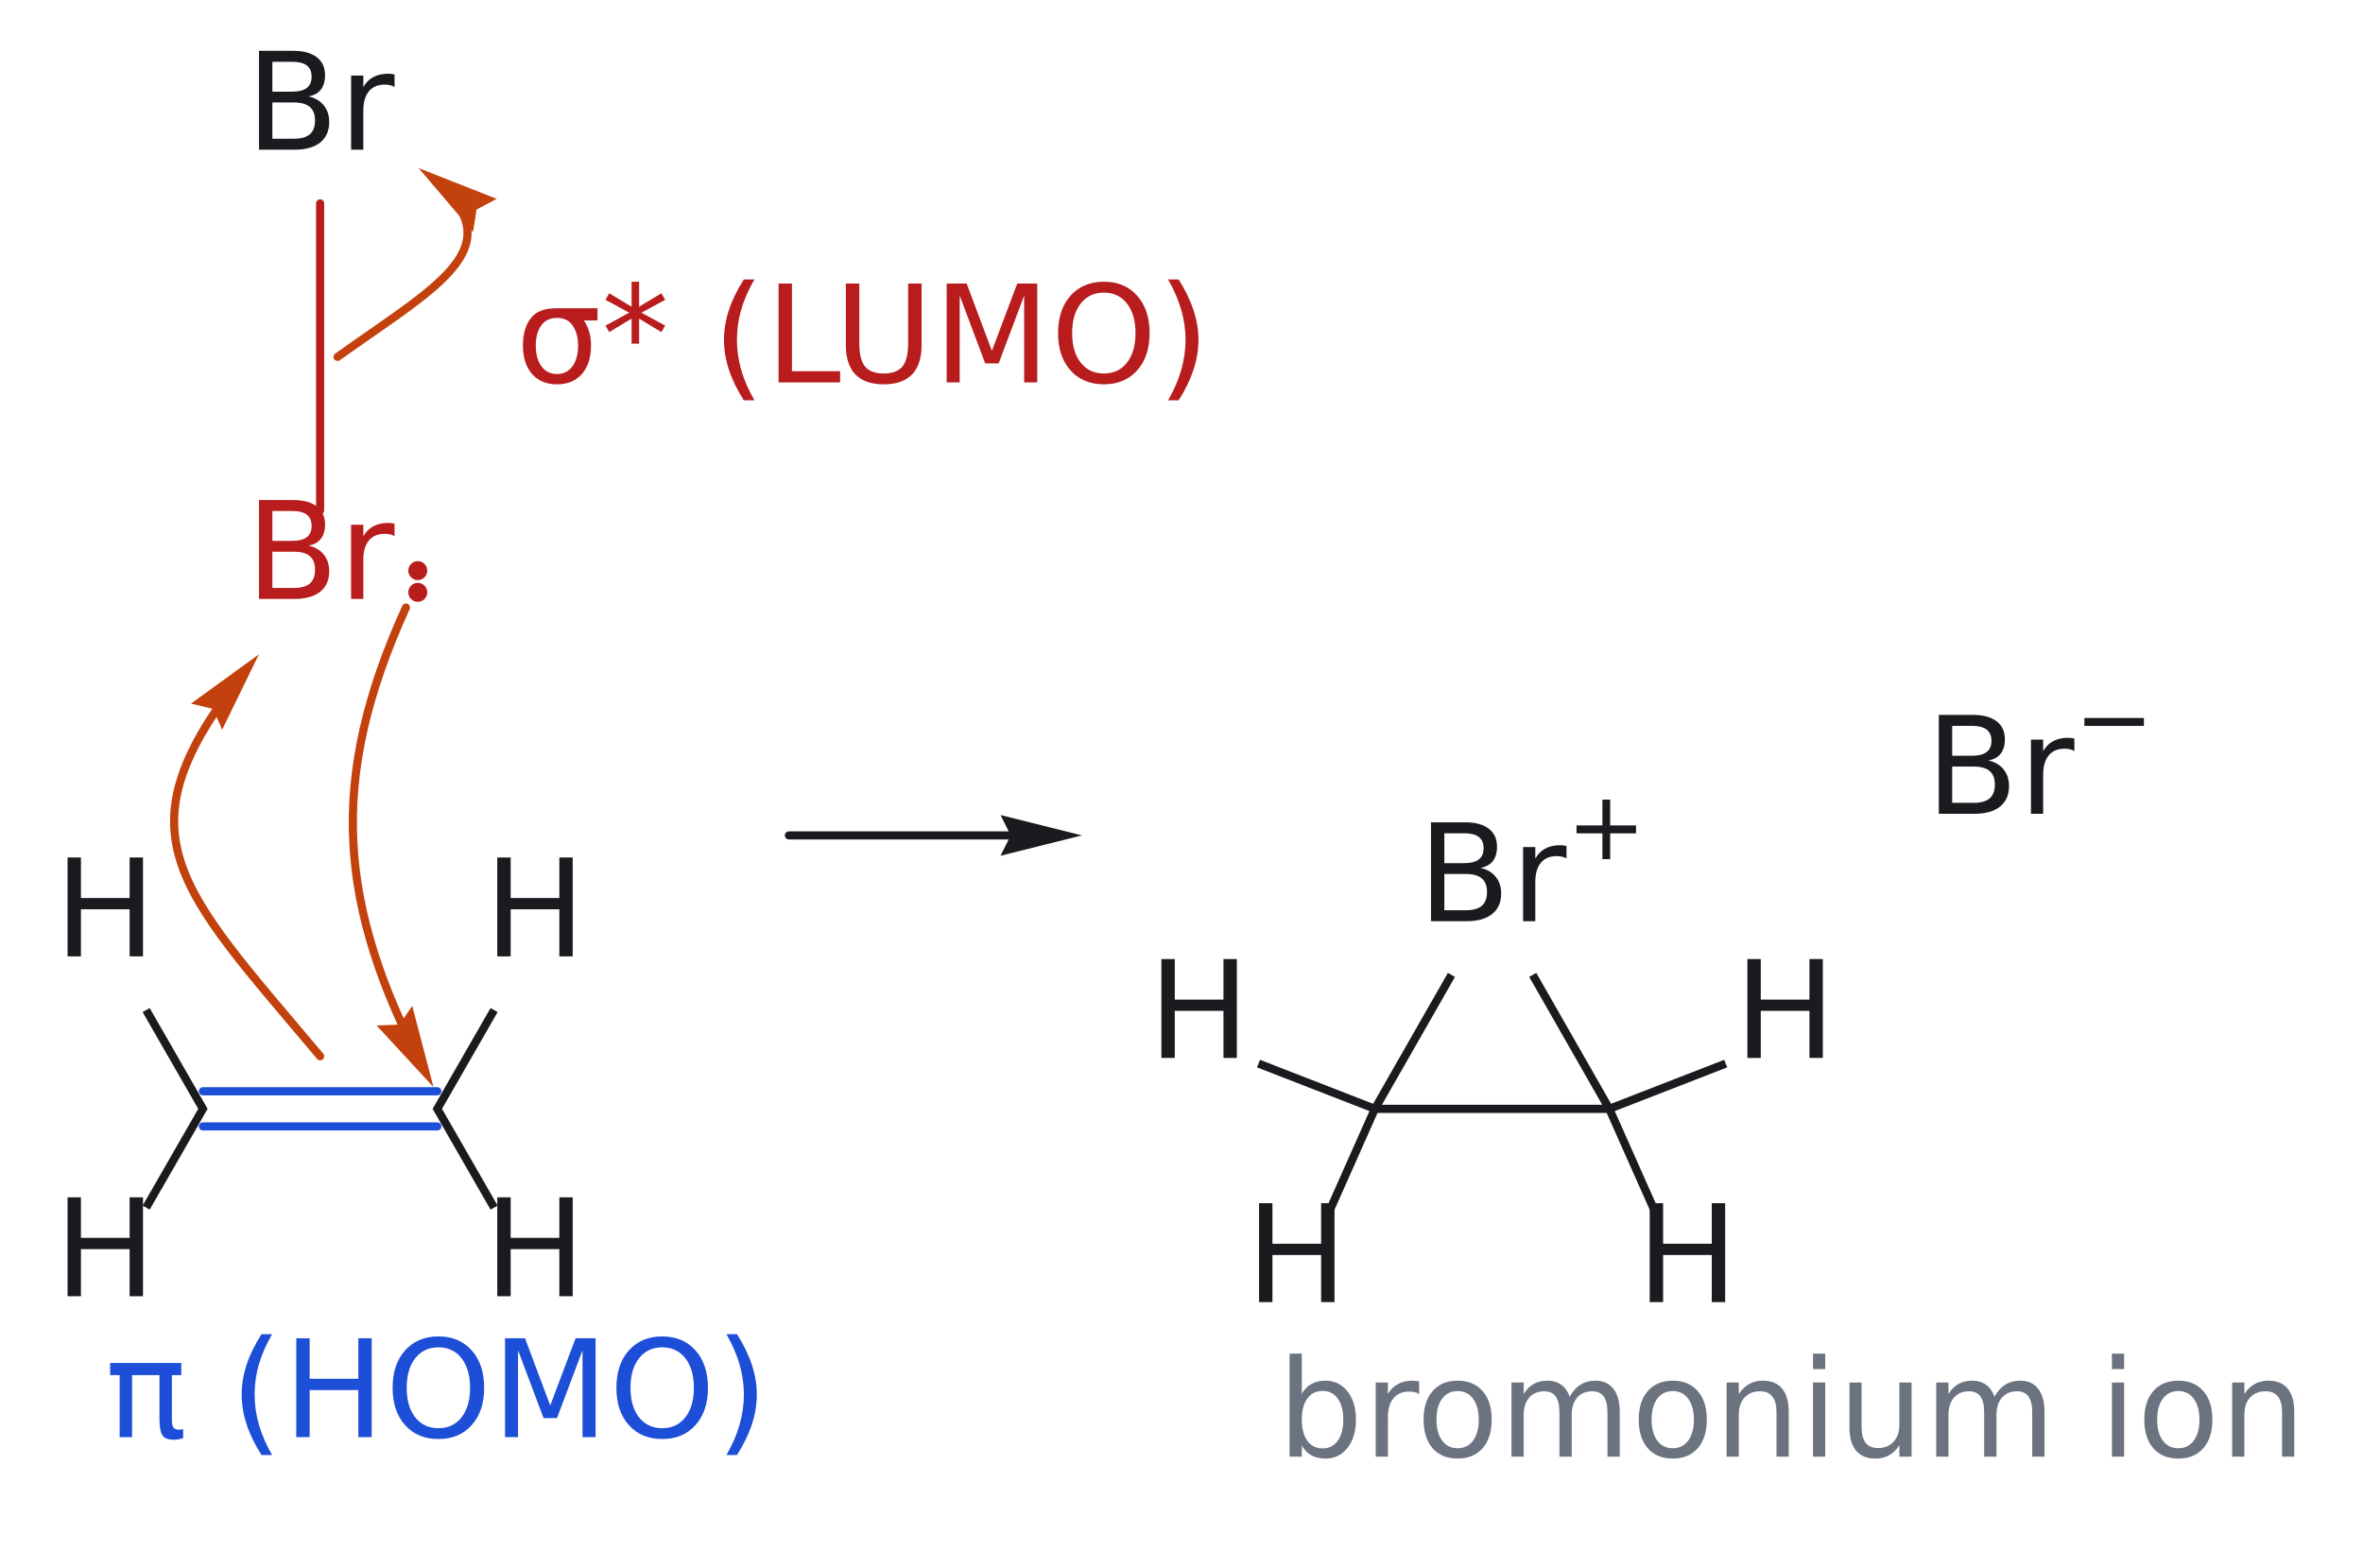
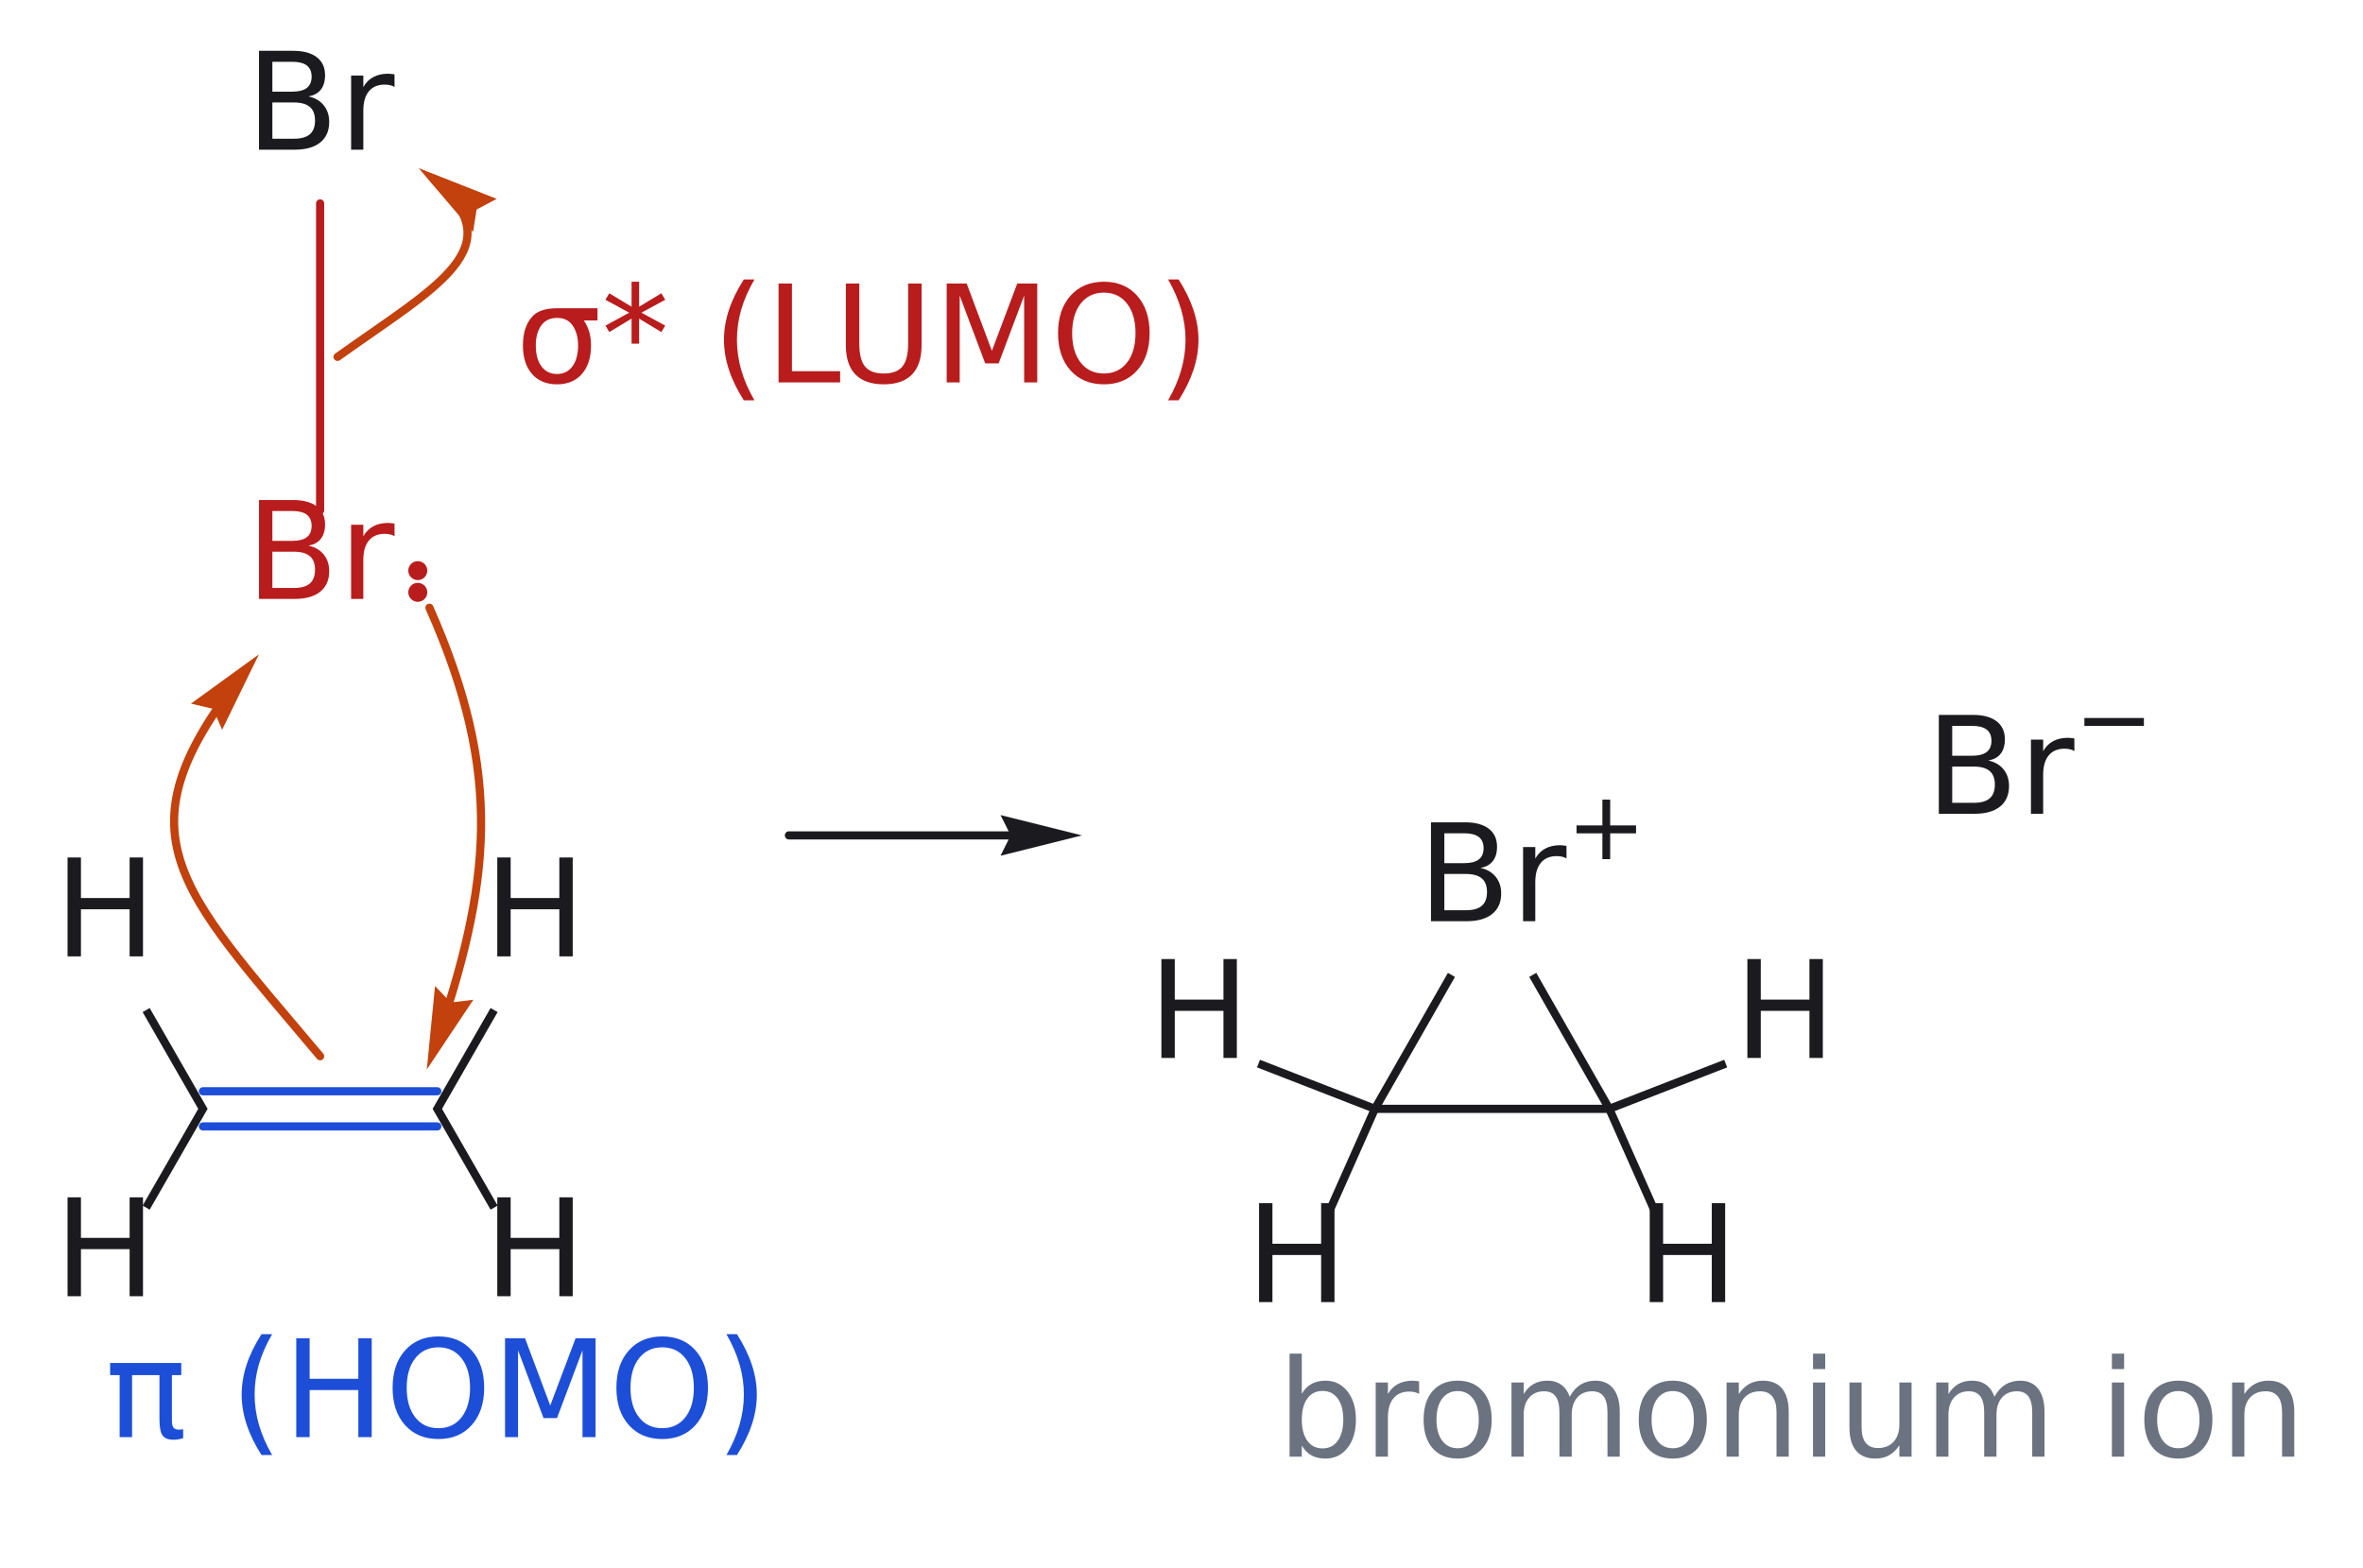
<svg xmlns="http://www.w3.org/2000/svg" viewBox="-68.833 -238.109 508.097 336.459" width="315" height="209">
  <style>.c-ink.fill{fill:#1b1b1f}.c-ink.stroke{stroke:#1b1b1f}.c-arrow.fill{fill:#c2410c}.c-arrow.stroke{stroke:#c2410c}.c-nu.fill{fill:#1d4ed8}.c-nu.stroke{stroke:#1d4ed8}.c-el.fill{fill:#b91c1c}.c-el.stroke{stroke:#b91c1c}.c-good.fill{fill:#15803d}.c-good.stroke{stroke:#15803d}.c-muted.fill{fill:#6b7280}.c-muted.stroke{stroke:#6b7280}@media (prefers-color-scheme: dark){.c-ink.fill{fill:#e6e6ea}.c-ink.stroke{stroke:#e6e6ea}.c-arrow.fill{fill:#ff9f5a}.c-arrow.stroke{stroke:#ff9f5a}.c-nu.fill{fill:#8ab4ff}.c-nu.stroke{stroke:#8ab4ff}.c-el.fill{fill:#ff8a8a}.c-el.stroke{stroke:#ff8a8a}.c-good.fill{fill:#6ee7a0}.c-good.stroke{stroke:#6ee7a0}.c-muted.fill{fill:#9ca3af}.c-muted.stroke{stroke:#9ca3af}}</style>
  <path class="c-nu stroke" d="M-25.2 -3.78 L25.2 -3.78 " fill="none" stroke-width="1.75" stroke-linecap="round" stroke-linejoin="round" />
  <path class="c-nu stroke" d="M-25.2 3.78 L25.2 3.78 " fill="none" stroke-width="1.75" stroke-linecap="round" stroke-linejoin="round" />
  <path class="c-el stroke" d="M0 -128.698 L0 -194.702 " fill="none" stroke-width="1.75" stroke-linecap="round" stroke-linejoin="round" />
  <path class="c-ink fill stroke" d="M-24.191 0 L-36.649 -21.678 L-38.167 -20.806 L-26.209 -0 Z M-26.209 0 L-38.167 20.806 L-36.649 21.678 L-24.191 -0 Z M26.209 -0 L38.167 -20.806 L36.649 -21.678 L24.191 0 Z M24.191 -0 L36.649 21.678 L38.167 20.806 L26.209 0 Z M227.369 0.875 L276.631 0.875 L277.2 0 L275.692 -0.875 L228.308 -0.875 L226.8 0 Z M226.414 -1.089 L202.087 -10.549 L201.453 -8.918 L225.628 0.483 L226.8 0 Z M225.628 0.483 L216 22.147 L217.599 22.857 L227.369 0.875 L226.8 0 Z M278.372 0.483 L302.547 -8.918 L301.913 -10.549 L277.586 -1.089 L277.2 0 Z M276.631 0.875 L286.401 22.857 L288 22.147 L278.372 0.483 L277.2 0 Z M228.308 -0.875 L244.018 -28.368 L242.499 -29.236 L226.414 -1.089 L226.8 0 Z M277.586 -1.089 L261.501 -29.236 L259.982 -28.368 L275.692 -0.875 L277.2 0 Z " stroke-width="0" stroke-linecap="round" stroke-linejoin="round" />
  <text class="c-ink fill" xml:space="preserve" x="-57.166" y="-52.982" font-family="DejaVu Sans" font-size="29.167" font-weight="normal" font-style="normal" text-decoration="none" dominant-baseline="text-before-edge">H</text>
  <text class="c-ink fill" xml:space="preserve" x="-57.166" y="20.098" font-family="DejaVu Sans" font-size="29.167" font-weight="normal" font-style="normal" text-decoration="none" dominant-baseline="text-before-edge">H</text>
  <text class="c-ink fill" xml:space="preserve" x="35.234" y="-52.982" font-family="DejaVu Sans" font-size="29.167" font-weight="normal" font-style="normal" text-decoration="none" dominant-baseline="text-before-edge">H</text>
  <text class="c-ink fill" xml:space="preserve" x="35.234" y="20.098" font-family="DejaVu Sans" font-size="29.167" font-weight="normal" font-style="normal" text-decoration="none" dominant-baseline="text-before-edge">H</text>
  <text class="c-el fill" xml:space="preserve" x="-16" y="-129.842" font-family="DejaVu Sans" font-size="29.167" font-weight="normal" font-style="normal" text-decoration="none" dominant-baseline="text-before-edge">Br</text>
  <path class="c-el fill stroke" d="M21 -112.233 C21.644 -112.233 22.167 -111.711 22.167 -111.067 C22.167 -110.422 21.644 -109.9 21 -109.9 C20.356 -109.9 19.833 -110.422 19.833 -111.067 C19.833 -111.711 20.356 -112.233 21 -112.233 Z " stroke-width="1.75" stroke-linecap="round" stroke-linejoin="round" />
  <path class="c-el fill stroke" d="M21 -116.9 C21.644 -116.9 22.167 -116.378 22.167 -115.733 C22.167 -115.089 21.644 -114.567 21 -114.567 C20.356 -114.567 19.833 -115.089 19.833 -115.733 C19.833 -116.378 20.356 -116.9 21 -116.9 Z " stroke-width="1.75" stroke-linecap="round" stroke-linejoin="round" />
  <text class="c-ink fill" xml:space="preserve" x="-16" y="-226.442" font-family="DejaVu Sans" font-size="29.167" font-weight="normal" font-style="normal" text-decoration="none" dominant-baseline="text-before-edge">Br</text>
  <text class="c-ink fill" xml:space="preserve" x="178.034" y="-31.142" font-family="DejaVu Sans" font-size="29.167" font-weight="normal" font-style="normal" text-decoration="none" dominant-baseline="text-before-edge">H</text>
  <text class="c-ink fill" xml:space="preserve" x="199.034" y="21.358" font-family="DejaVu Sans" font-size="29.167" font-weight="normal" font-style="normal" text-decoration="none" dominant-baseline="text-before-edge">H</text>
  <text class="c-ink fill" xml:space="preserve" x="304.034" y="-31.142" font-family="DejaVu Sans" font-size="29.167" font-weight="normal" font-style="normal" text-decoration="none" dominant-baseline="text-before-edge">H</text>
  <text class="c-ink fill" xml:space="preserve" x="283.034" y="21.358" font-family="DejaVu Sans" font-size="29.167" font-weight="normal" font-style="normal" text-decoration="none" dominant-baseline="text-before-edge">H</text>
  <text class="c-ink fill" xml:space="preserve" x="236" y="-60.542" font-family="DejaVu Sans" font-size="29.167" font-weight="normal" font-style="normal" text-decoration="none" dominant-baseline="text-before-edge">Br</text>
  <text class="c-ink fill" xml:space="preserve" x="268" y="-67.834" font-family="DejaVu Sans" font-size="20.417" font-weight="normal" font-style="normal" text-decoration="none" dominant-baseline="text-before-edge">+</text>
  <text class="c-ink fill" xml:space="preserve" x="345.2" y="-83.642" font-family="DejaVu Sans" font-size="29.167" font-weight="normal" font-style="normal" text-decoration="none" dominant-baseline="text-before-edge">Br</text>
  <text class="c-ink fill" xml:space="preserve" x="377.2" y="-90.934" font-family="DejaVu Sans" font-size="20.417" font-weight="normal" font-style="normal" text-decoration="none" dominant-baseline="text-before-edge">−</text>
  <path class="c-ink stroke" d="M100.8 -58.8 L159.425 -58.8 " fill="none" stroke-width="1.75" stroke-linecap="round" stroke-linejoin="round" />
  <path class="c-ink fill stroke" d="M163.8 -58.8 L146.3 -63.175 L148.488 -58.8 L146.3 -54.425 Z " stroke-width="0" stroke-linecap="round" stroke-linejoin="round" />
  <path class="c-arrow stroke" d="M0 -11.31 C-30.784 -47.958 -44.096 -59.245 -15.942 -94.347 " fill="none" stroke-width="1.75" stroke-linecap="round" stroke-linejoin="round" />
  <path class="c-arrow fill stroke" d="M-13.163 -97.729 L-27.769 -87.143 L-23.012 -86.004 L-21.069 -81.516 Z " stroke-width="0" stroke-linecap="round" stroke-linejoin="round" />
  <path class="c-arrow stroke" d="M3.75 -161.7 C25.009 -176.885 41.728 -185.21 24.65 -199.614 " fill="none" stroke-width="1.75" stroke-linecap="round" stroke-linejoin="round" />
  <path class="c-arrow fill stroke" d="M21.187 -202.289 L32.884 -188.557 L33.647 -193.388 L37.97 -195.677 Z " stroke-width="0" stroke-linecap="round" stroke-linejoin="round" />
-   <path class="c-arrow stroke" d="M18.449 -107.787 C1.56 -70.633 3.882 -43.715 22.309 -8.535 " fill="none" stroke-width="1.75" stroke-linecap="round" stroke-linejoin="round" />
-   <path class="c-arrow fill stroke" d="M24.375 -4.678 L19.813 -22.13 L17.025 -18.111 L12.137 -17.93 Z " stroke-width="0" stroke-linecap="round" stroke-linejoin="round" />
+   <path class="c-arrow stroke" d="M23.504 -107.756 C39.423 -71.87 36.874 -48.553 24.39 -12.579 " fill="none" stroke-width="1.75" stroke-linecap="round" stroke-linejoin="round" />
+   <path class="c-arrow fill stroke" d="M22.935 -8.452 L32.948 -23.456 L28.092 -22.87 L24.709 -26.403 Z " stroke-width="0" stroke-linecap="round" stroke-linejoin="round" />
  <text class="c-nu fill" xml:space="preserve" x="-46.2" y="50.4" font-family="DejaVu Sans" font-size="29.167" font-weight="normal" font-style="normal" text-decoration="none" dominant-baseline="text-before-edge">π (HOMO)</text>
  <text class="c-el fill" xml:space="preserve" x="42" y="-176.4" font-family="DejaVu Sans" font-size="29.167" font-weight="normal" font-style="normal" text-decoration="none" dominant-baseline="text-before-edge">σ* (LUMO)</text>
  <text class="c-muted fill" xml:space="preserve" x="205.8" y="54.6" font-family="DejaVu Sans" font-size="29.167" font-weight="normal" font-style="normal" text-decoration="none" dominant-baseline="text-before-edge">bromonium ion</text>
</svg>
